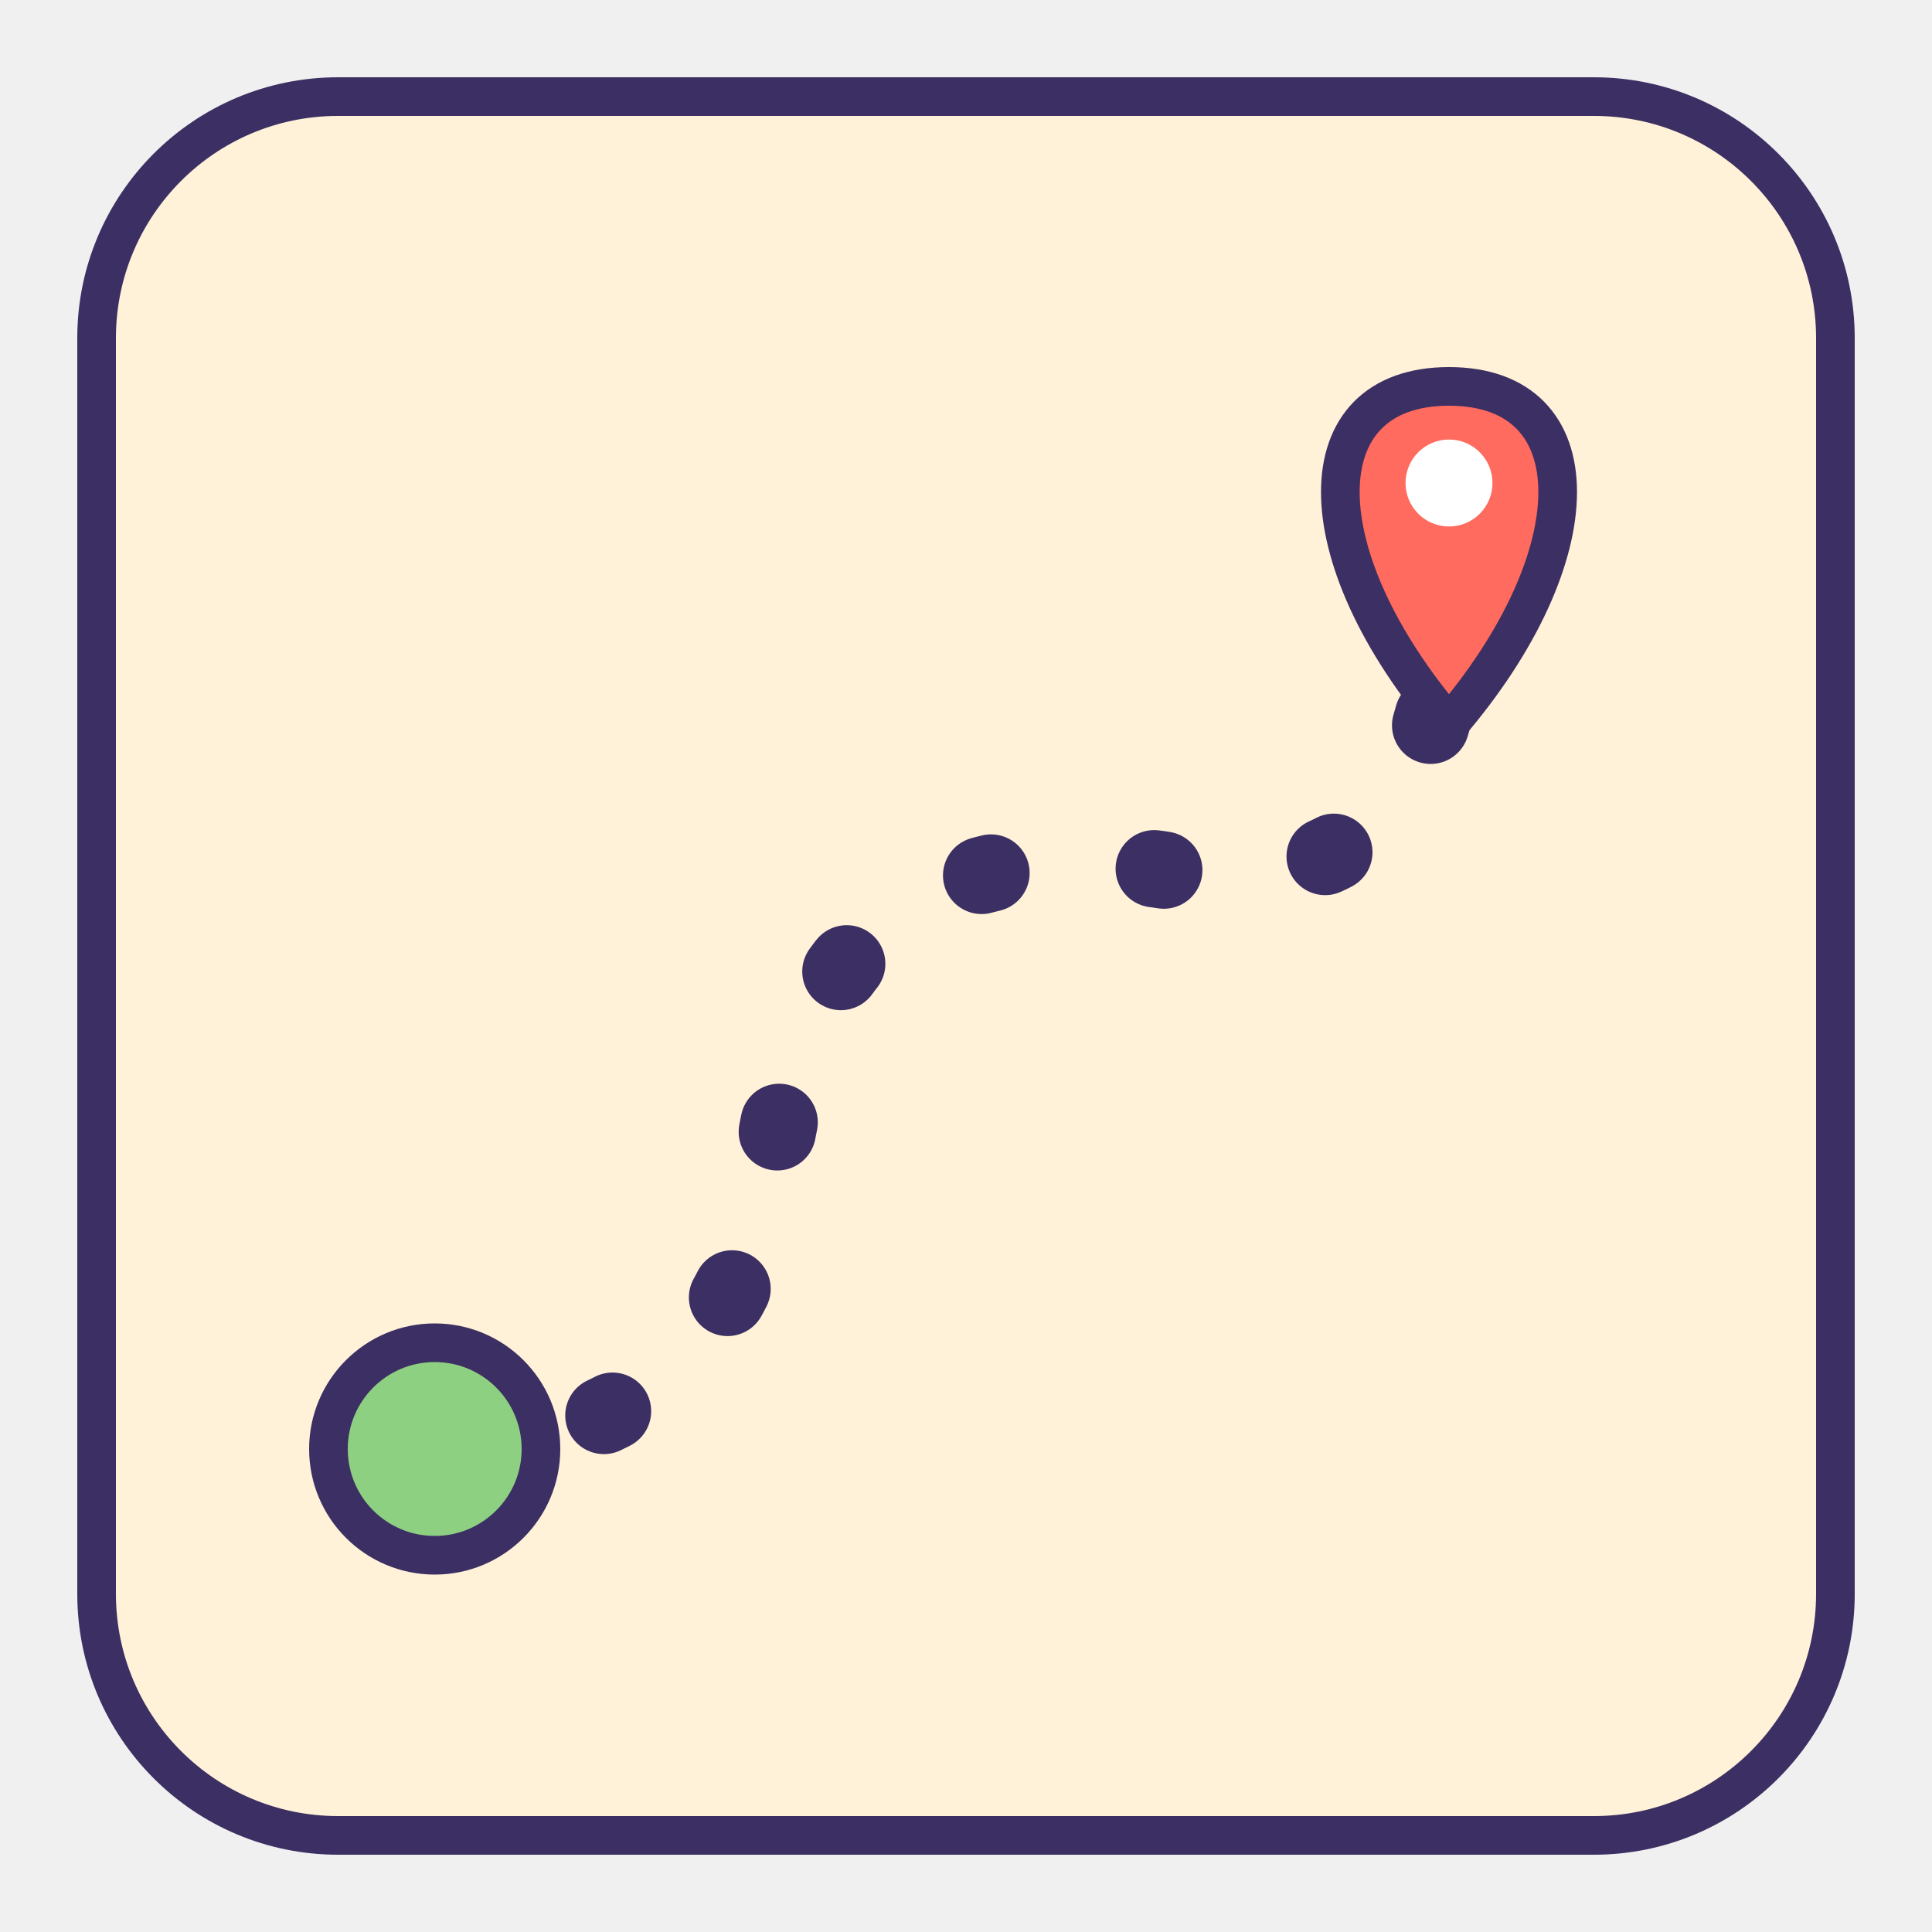
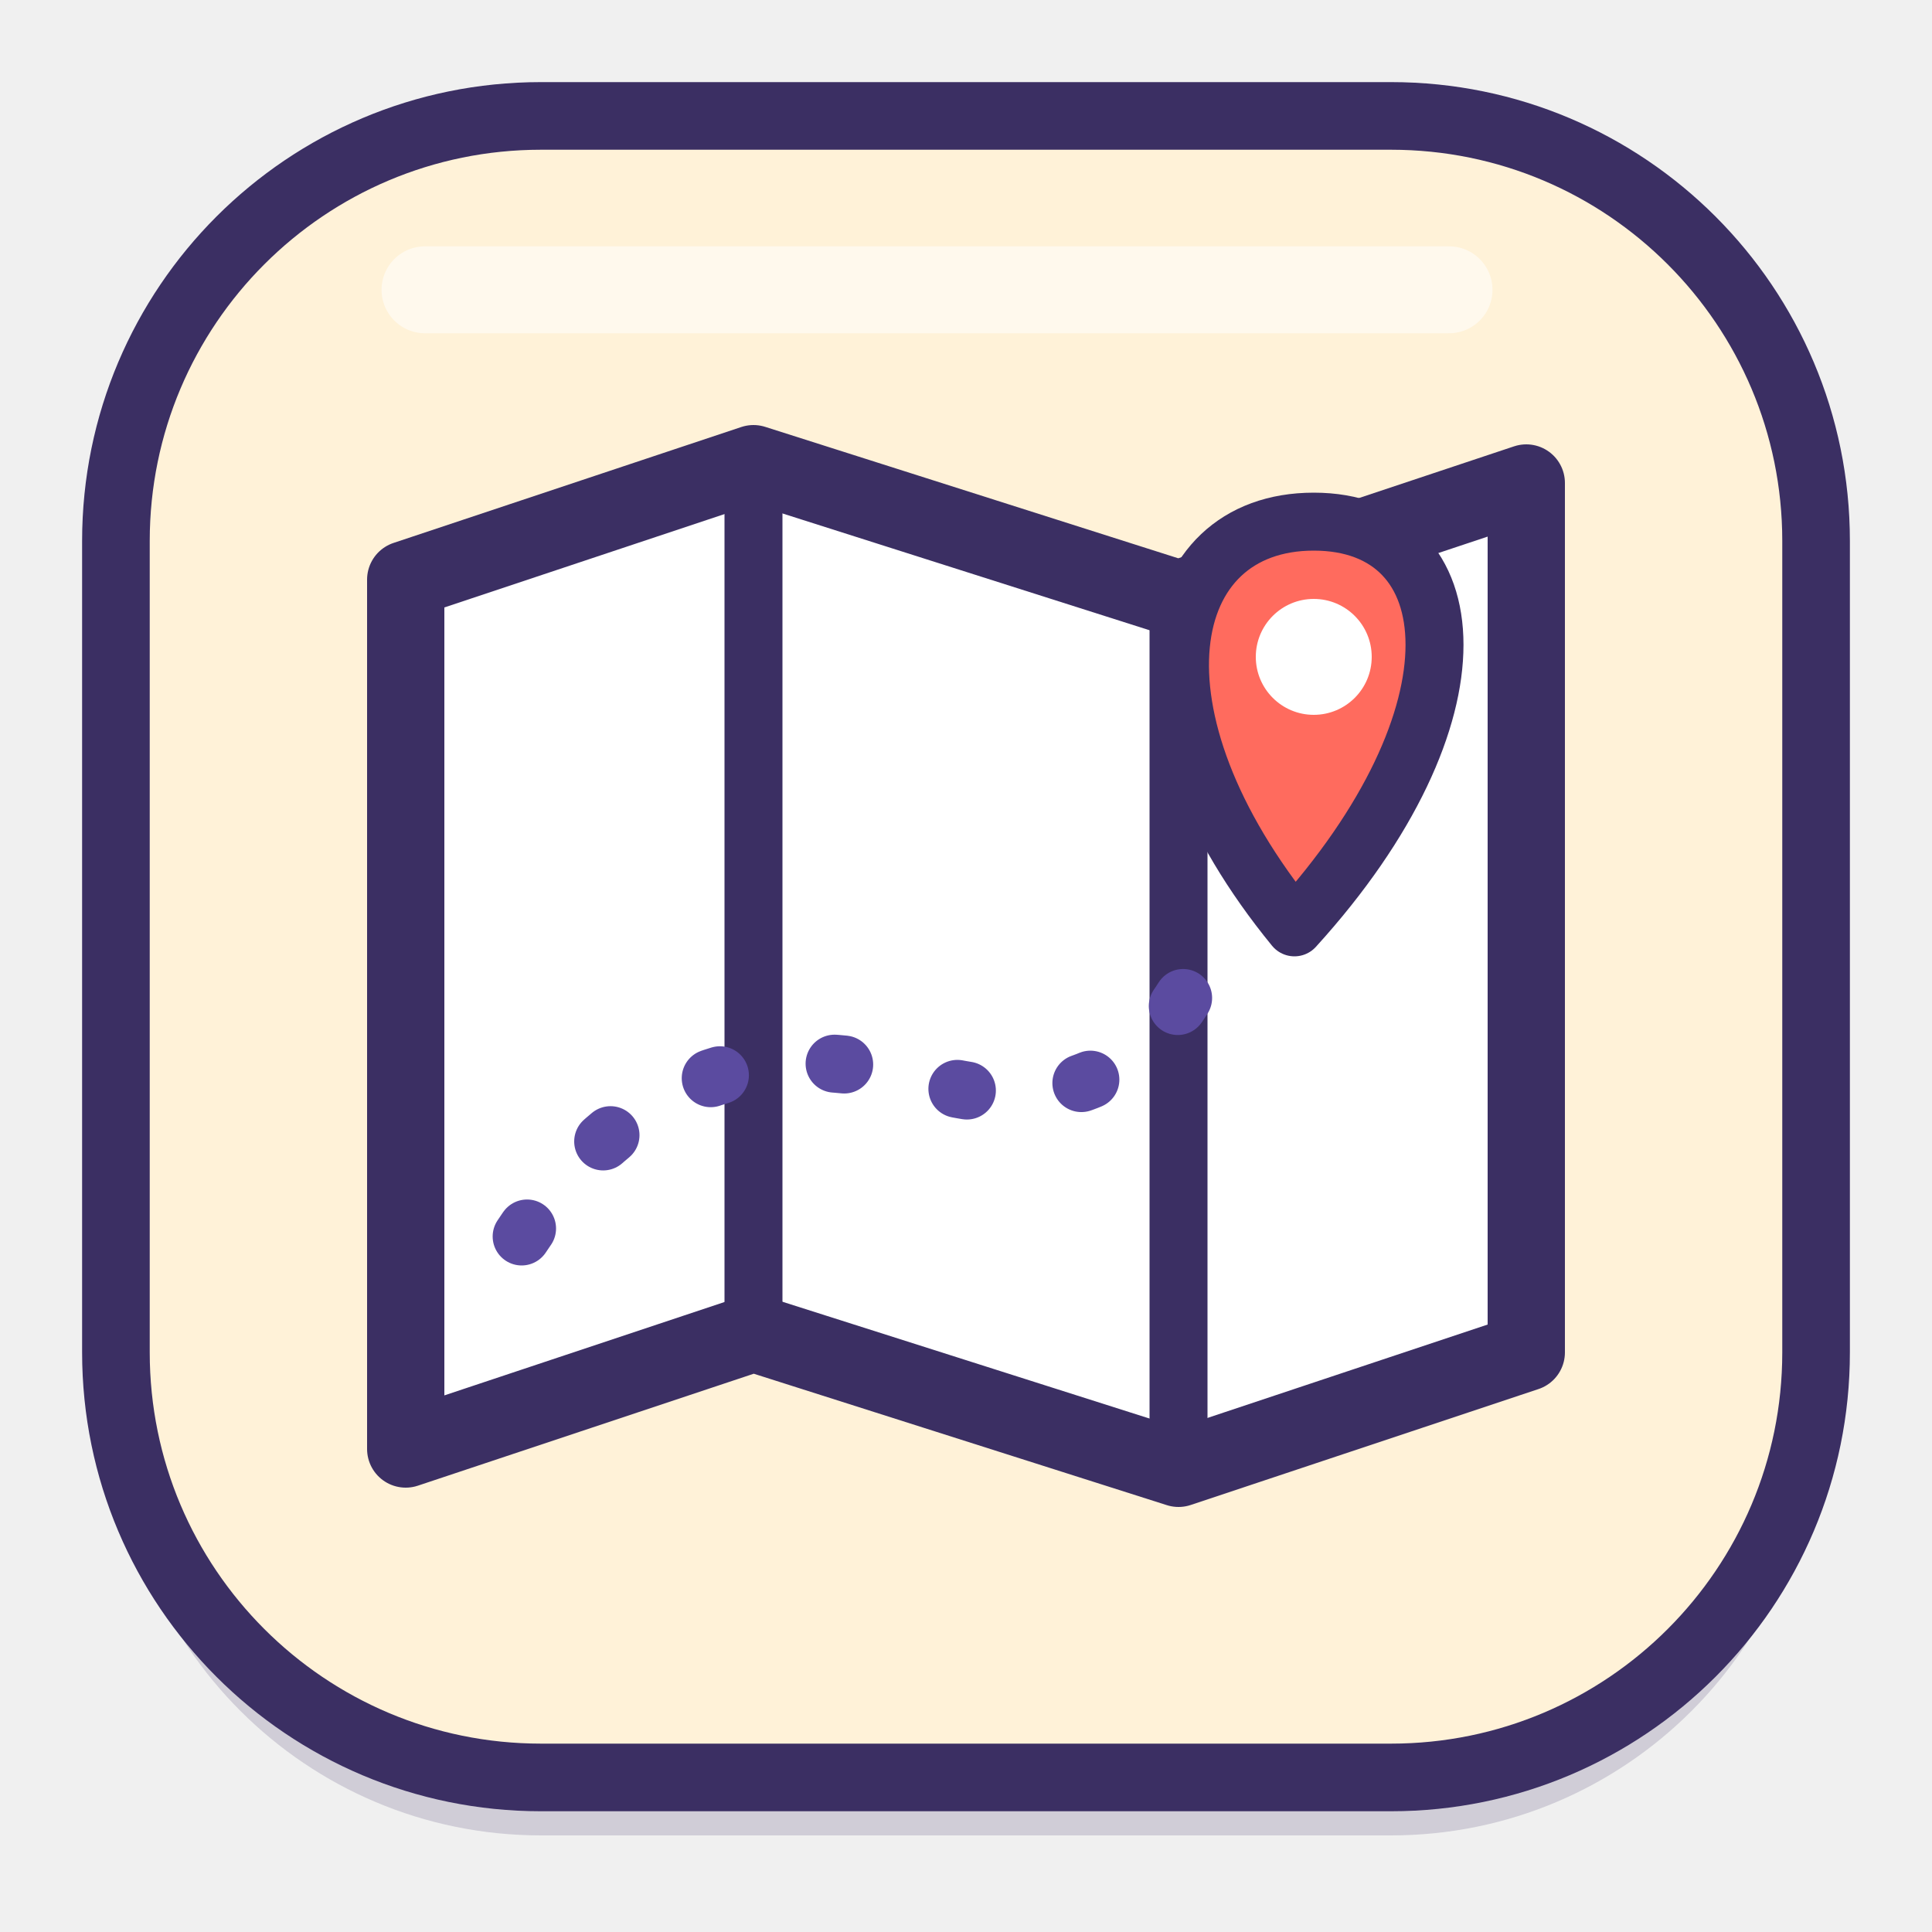
- <svg xmlns="http://www.w3.org/2000/svg" viewBox="0 0 400 400" width="400" height="400">
-   <rect x="20" y="20" width="360" height="360" rx="50" fill="#FFF2D8" stroke="#3B2F63" stroke-width="8" />
-   <path d="M90 300 Q150 300 160 240 Q170 170 240 180 Q300 190 300 120" fill="none" stroke="#3B2F63" stroke-width="16" stroke-linecap="round" stroke-dasharray="2 34" />
-   <circle cx="90" cy="300" r="22" fill="#8ED081" stroke="#3B2F63" stroke-width="8" />
-   <path d="M300 150 C270 115 270 80 300 80 C330 80 330 115 300 150Z" fill="#FF6B5E" stroke="#3B2F63" stroke-width="8" stroke-linejoin="round" />
-   <circle cx="300" cy="100" r="9" fill="#fff" />
+ <svg xmlns="http://www.w3.org/2000/svg" viewBox="0 0 200 200">
+   <rect x="12" y="18" width="176" height="172" rx="44" fill="#3B2F63" opacity=".18" />
+   <rect x="12" y="12" width="176" height="172" rx="44" fill="#FFF2D8" stroke="#3B2F63" stroke-width="7" />
+   <path d="M44 30 H150" stroke="#fff" stroke-width="9" stroke-linecap="round" opacity=".55" />
+   <path d="M42 60 L78 48 L122 62 L158 50 V140 L122 152 L78 138 L42 150 Z" fill="#fff" stroke="#3B2F63" stroke-width="8" stroke-linecap="round" stroke-linejoin="round" />
+   <path d="M78 48 V138 M122 62 V152" fill="none" stroke="#3B2F63" stroke-width="6" stroke-linecap="round" stroke-linejoin="round" />
+   <path d="M54 128 Q70 104 96 112 Q118 118 126 96" fill="none" stroke="#5B4BA0" stroke-width="6" stroke-dasharray="1 12" stroke-linecap="round" />
+   <path d="M134 96 C116 74 120 54 136 54 C152 54 154 74 134 96Z" fill="#FF6B5E" stroke="#3B2F63" stroke-width="6" stroke-linecap="round" stroke-linejoin="round" />
+   <circle cx="136" cy="68" r="6" fill="#fff" />
</svg>
